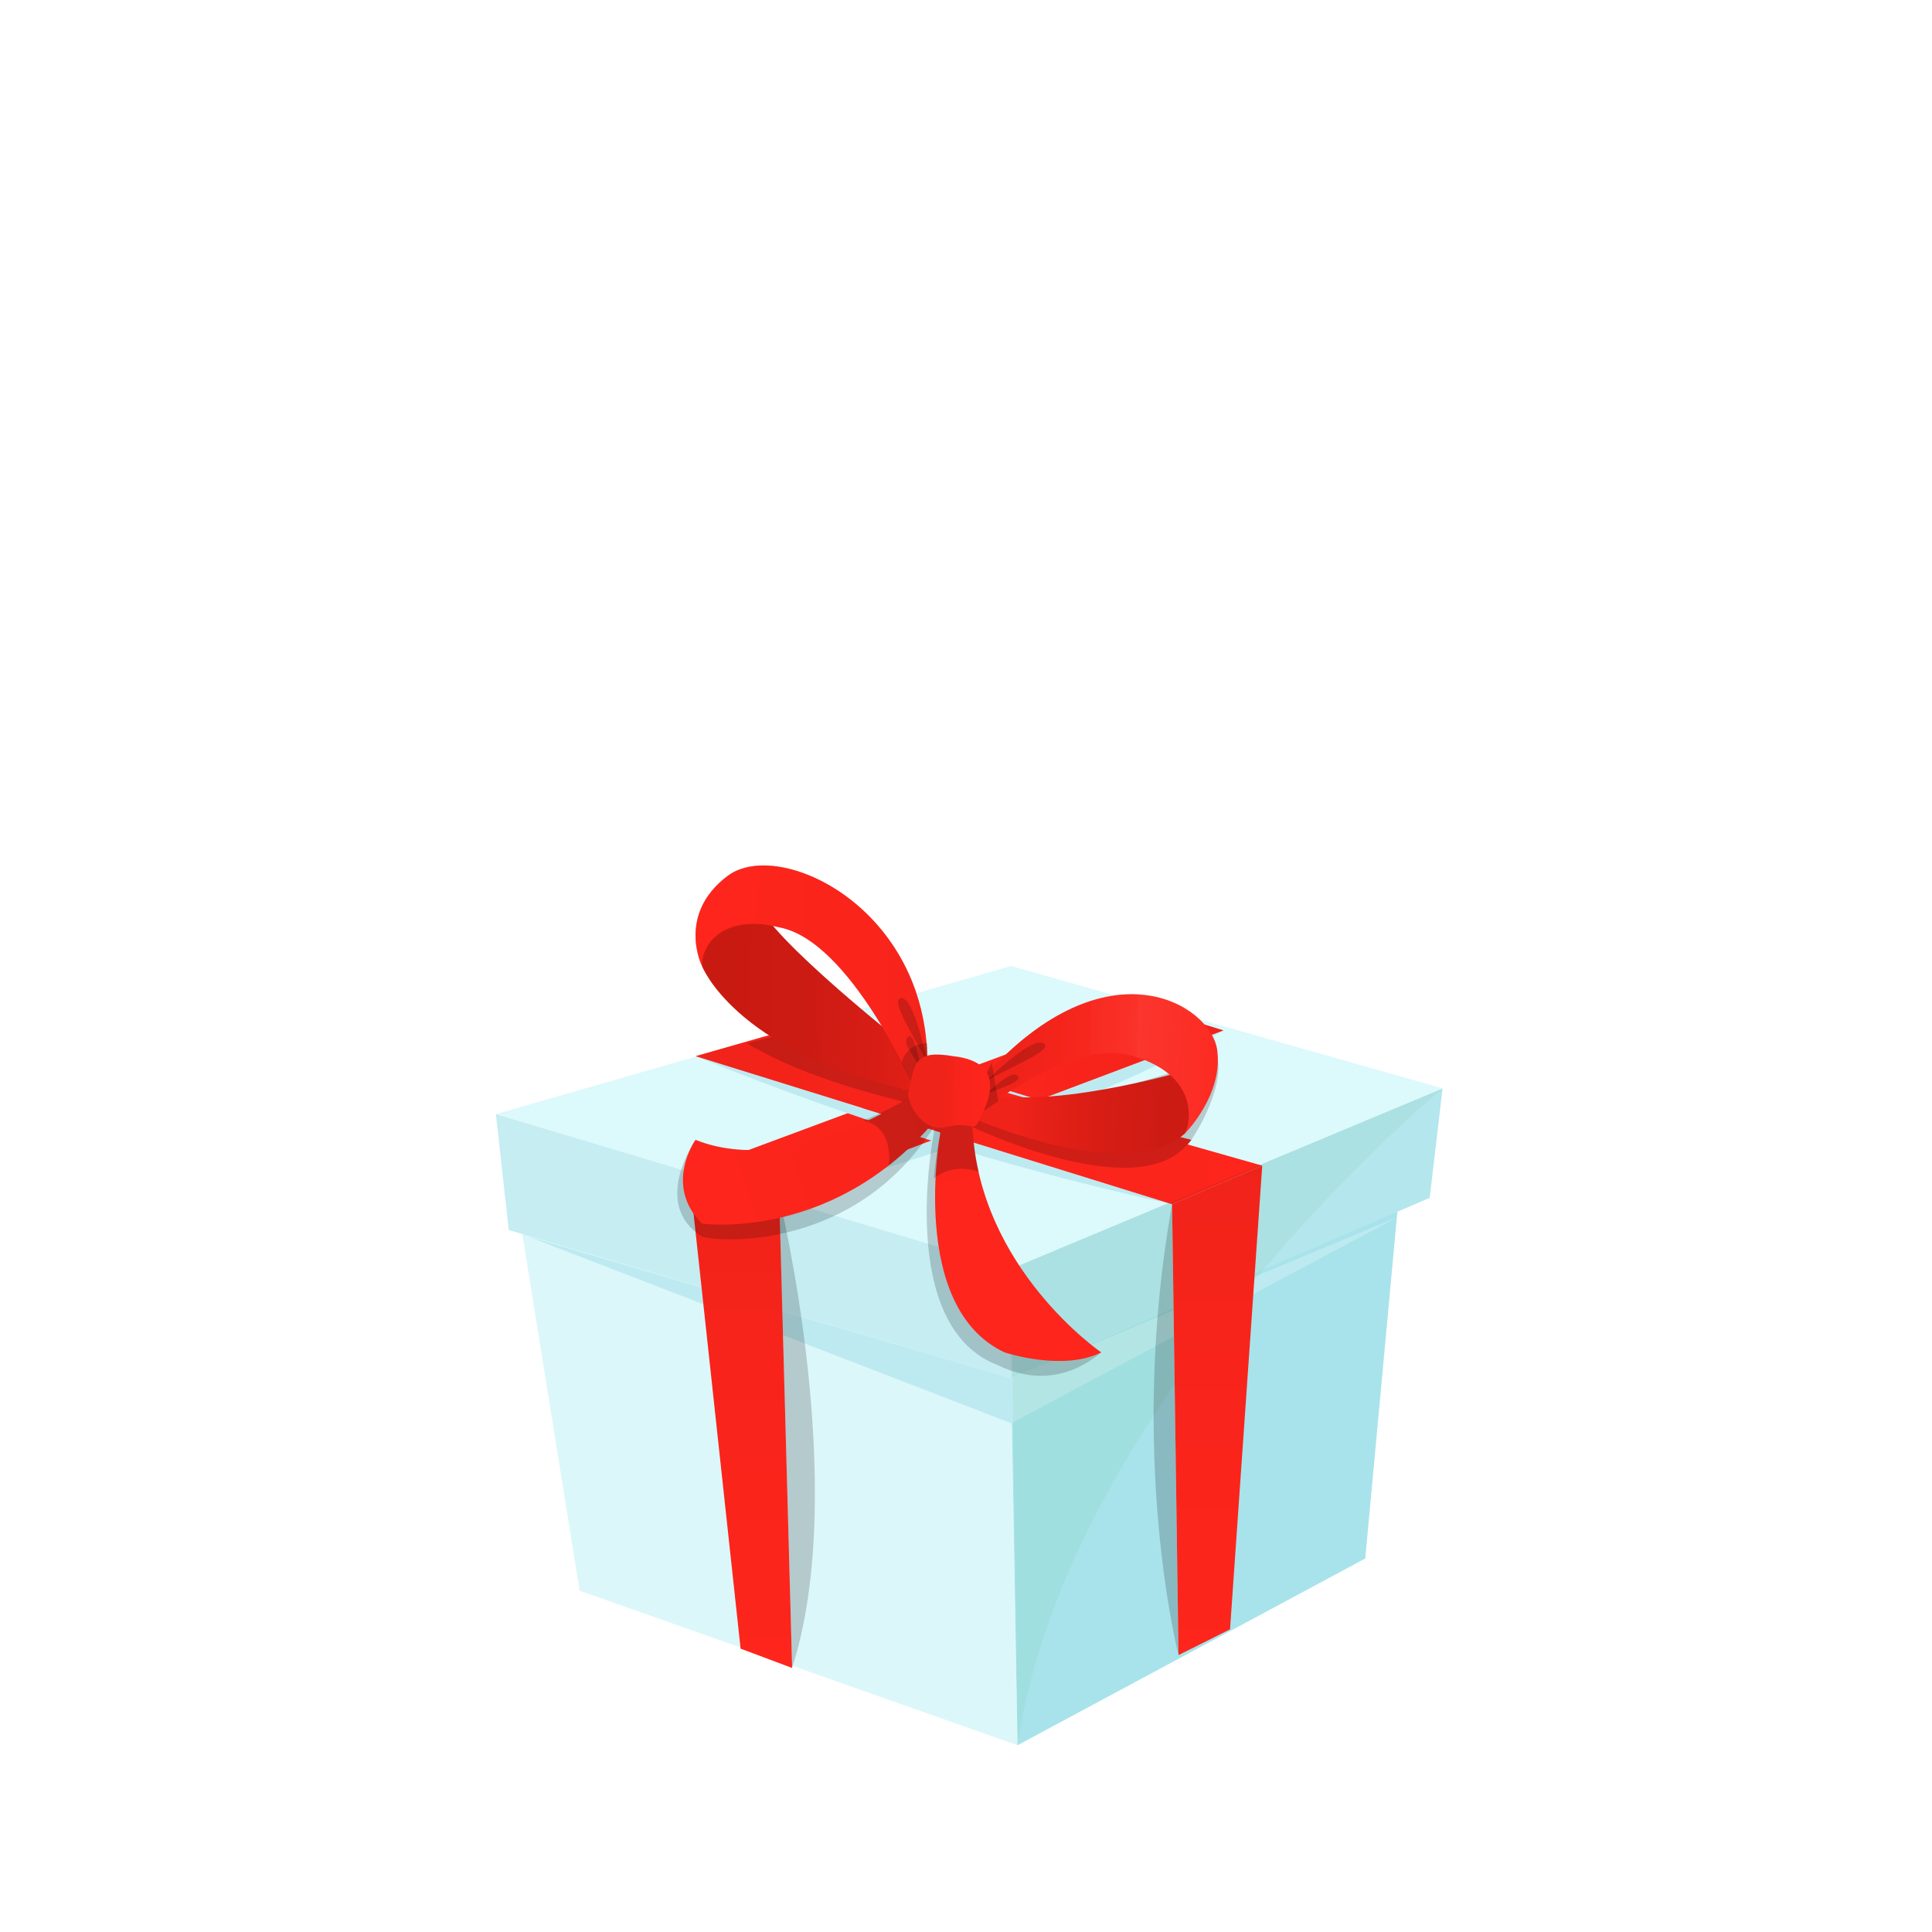
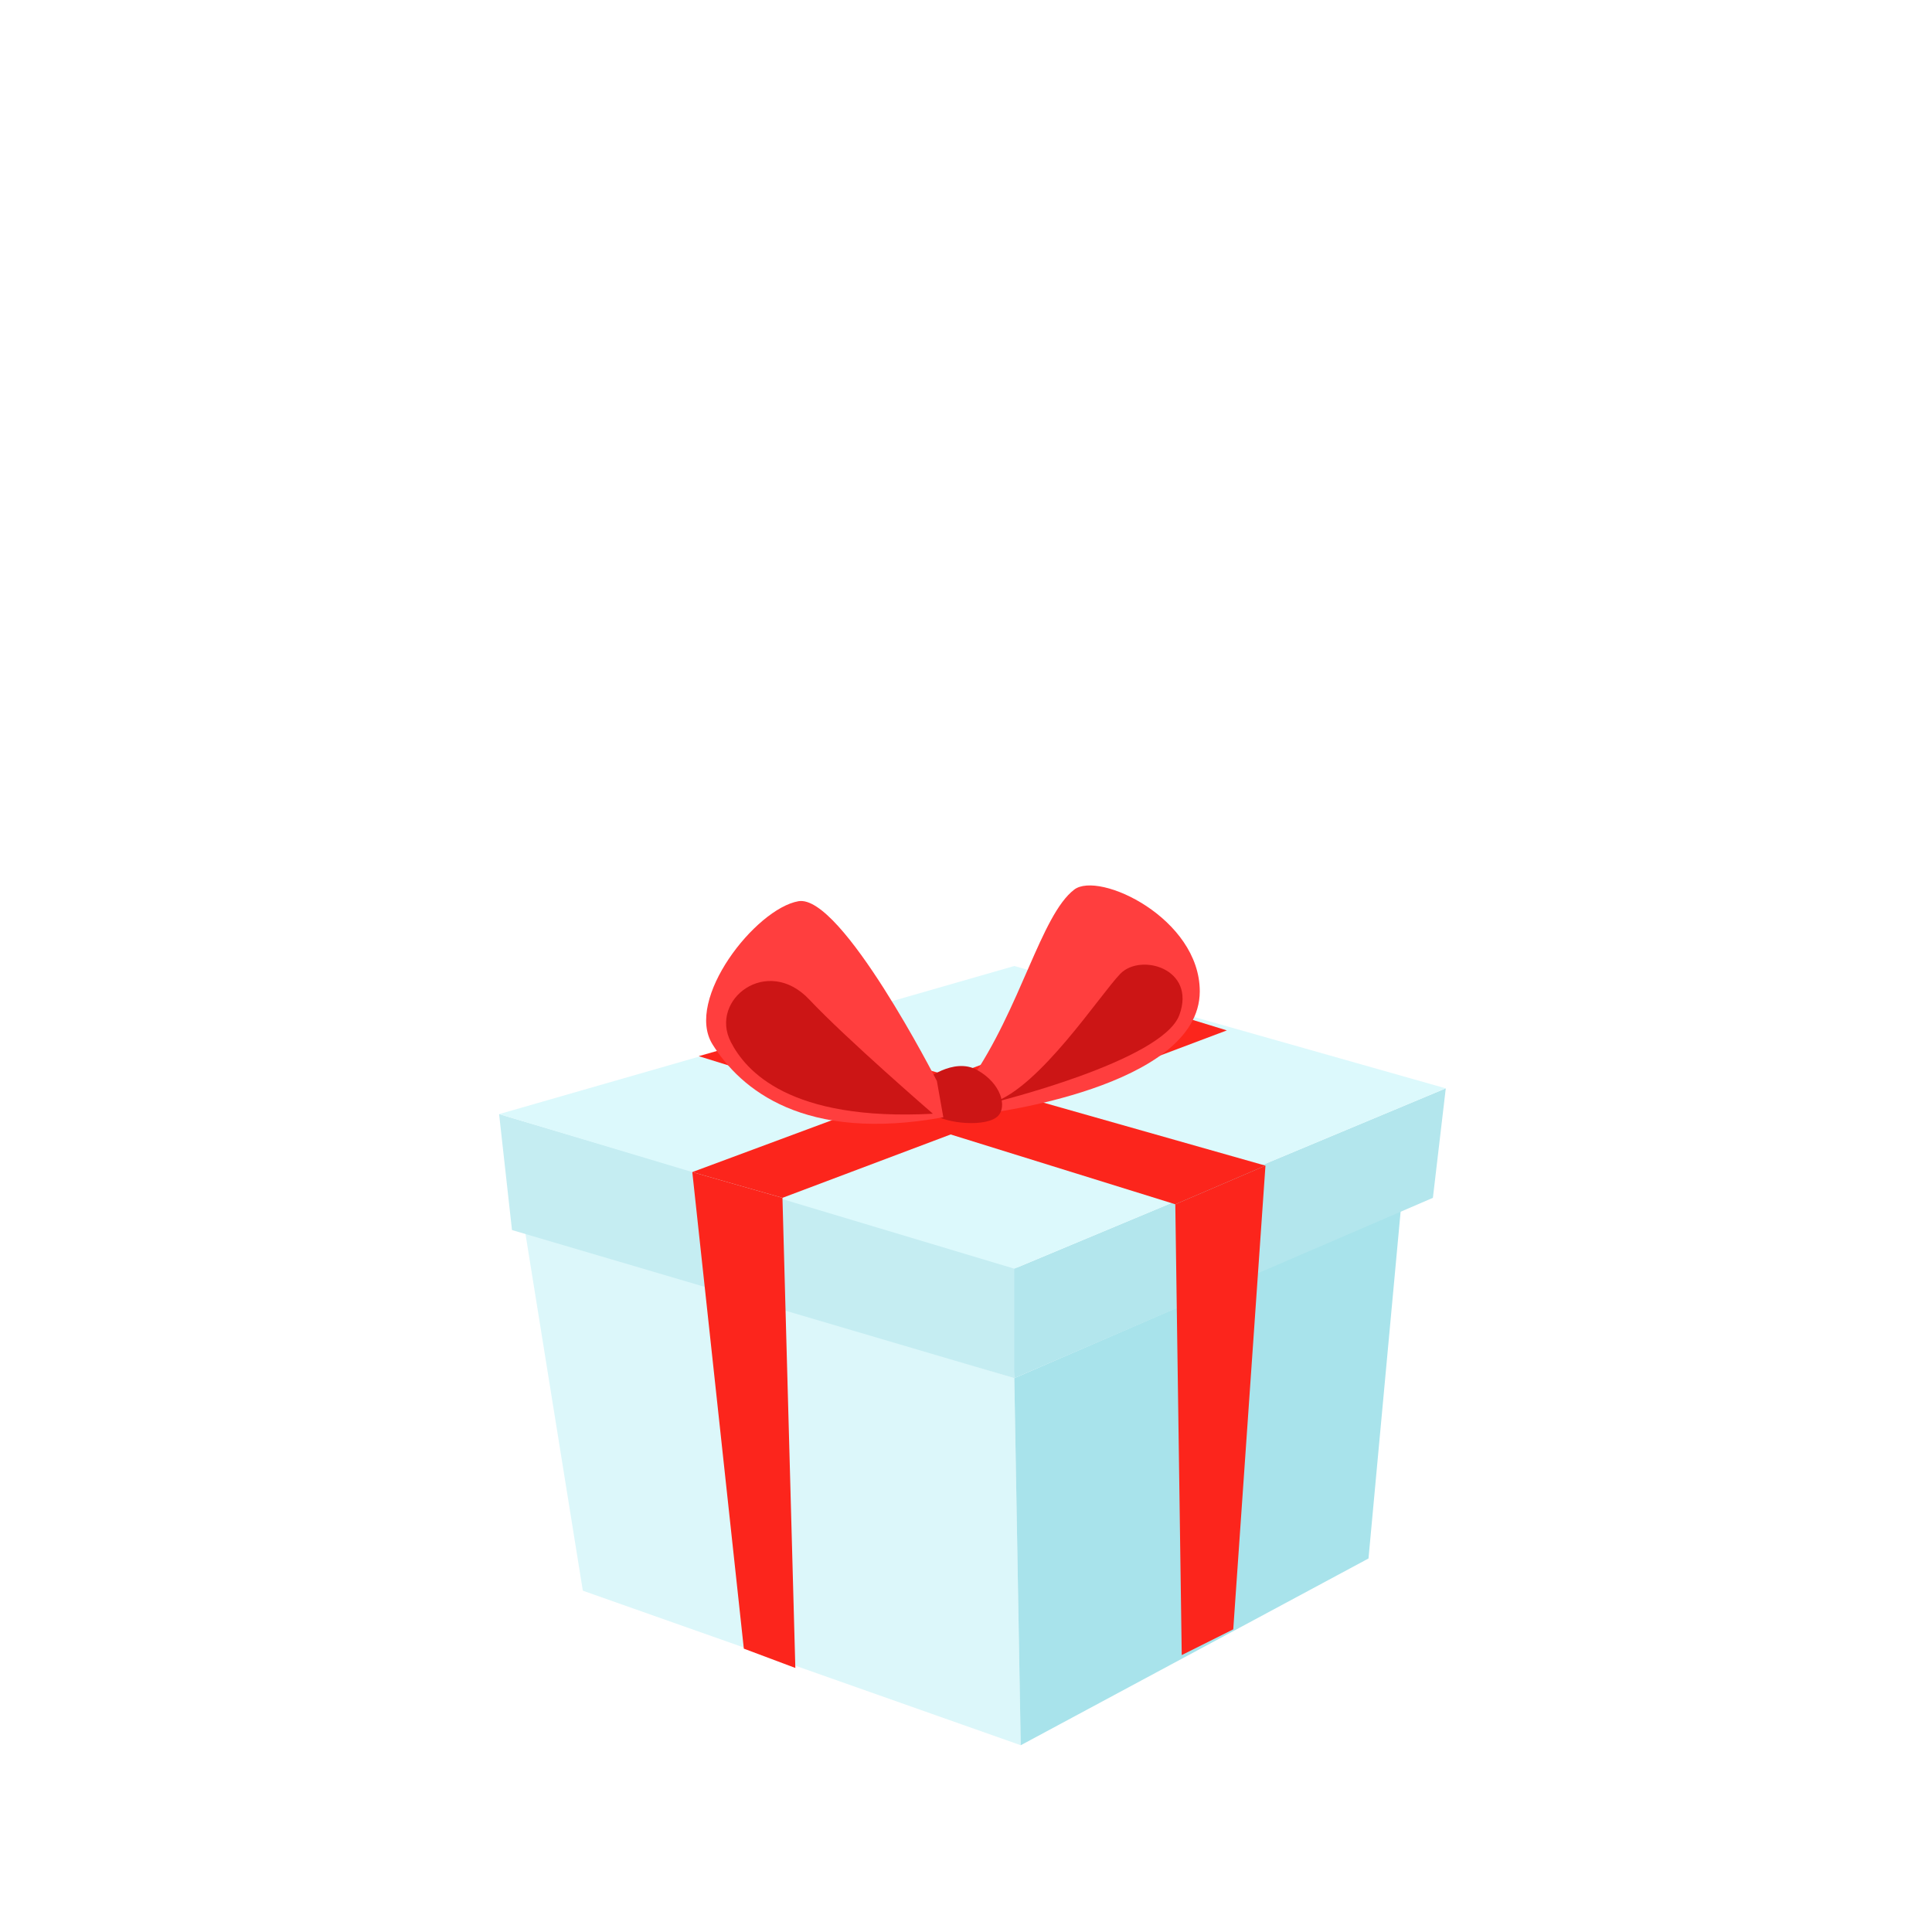
- <svg xmlns="http://www.w3.org/2000/svg" xmlns:xlink="http://www.w3.org/1999/xlink" viewBox="0 0 300 300">
-   <defs>
-     <linearGradient id="linear-gradient" x1="-129.3" x2="-129.3" y1="258.9" y2="182.3" gradientTransform="translate(245)" gradientUnits="userSpaceOnUse">
-       <stop offset="0" stop-color="#fd251c" />
-       <stop offset=".6" stop-color="#f8241b" />
-       <stop offset="1" stop-color="#f0231a" />
-     </linearGradient>
-     <linearGradient id="linear-gradient-2" x1="-137.2" x2="-54.2" y1="171.2" y2="171.2" gradientTransform="translate(245)" gradientUnits="userSpaceOnUse">
-       <stop offset="0" stop-color="#fd251c" />
-       <stop offset=".6" stop-color="#fb251c" />
-       <stop offset=".9" stop-color="#f3231a" />
-       <stop offset="1" stop-color="#f0231a" />
-     </linearGradient>
-     <linearGradient id="linear-gradient-3" x1="-136.5" x2="-48.4" y1="173.6" y2="173.6" gradientTransform="translate(245)" gradientUnits="userSpaceOnUse">
-       <stop offset="0" stop-color="#f0231a" />
-       <stop offset=".4" stop-color="#fa241b" />
-       <stop offset="1" stop-color="#fd251c" />
-     </linearGradient>
-     <linearGradient xlink:href="#linear-gradient" id="linear-gradient-4" x1="-55.8" x2="-55.8" y1="257.3" y2="180.7" />
-     <linearGradient id="linear-gradient-5" x1="-132.1" x2="-102" y1="137.8" y2="165.8" gradientTransform="translate(245)" gradientUnits="userSpaceOnUse">
-       <stop offset="0" />
-       <stop offset=".1" stop-color="#030202" />
-       <stop offset=".2" stop-color="#0d0909" />
-       <stop offset=".3" stop-color="#1e1414" />
-       <stop offset=".3" stop-color="#352423" />
-       <stop offset=".4" stop-color="#533937" />
-       <stop offset=".5" stop-color="#78524f" />
-       <stop offset=".5" stop-color="#9d6b68" />
-       <stop offset="1" />
-     </linearGradient>
-     <linearGradient id="linear-gradient-6" x1="-73.2" x2="-37.4" y1="226.3" y2="226.3" gradientTransform="rotate(2 2132 5568)" gradientUnits="userSpaceOnUse">
-       <stop offset="0" stop-color="#c91a12" />
-       <stop offset=".3" stop-color="#cc1b13" />
-       <stop offset=".6" stop-color="#d71d15" />
-       <stop offset=".9" stop-color="#e82118" />
-       <stop offset="1" stop-color="#f0231a" />
-     </linearGradient>
-     <linearGradient xlink:href="#linear-gradient-3" id="linear-gradient-7" x1="-136.6" x2="-48.4" y1="176.3" y2="176.3" />
-     <linearGradient id="linear-gradient-8" x1="-29.4" x2="4.2" y1="241.6" y2="241.6" gradientTransform="rotate(2 2132 5568)" gradientUnits="userSpaceOnUse">
-       <stop offset="0" stop-color="#f0231a" />
-       <stop offset=".1" stop-color="#e82118" />
-       <stop offset=".4" stop-color="#d71d15" />
-       <stop offset=".7" stop-color="#cc1b13" />
-       <stop offset="1" stop-color="#c91a12" />
-     </linearGradient>
-     <linearGradient id="linear-gradient-9" x1="-74.2" x2="-37.4" y1="222.7" y2="222.7" gradientTransform="rotate(2 2132 5568)" gradientUnits="userSpaceOnUse">
-       <stop offset="0" stop-color="#fd251c" />
-       <stop offset=".6" stop-color="#fa241b" />
-       <stop offset="1" stop-color="#f0231a" />
-     </linearGradient>
-     <linearGradient xlink:href="#linear-gradient-3" id="linear-gradient-10" x1="-165.9" x2="-159.9" y1="86.1" y2="123.3" gradientTransform="rotate(-2 2060 -7315)" />
-     <linearGradient xlink:href="#linear-gradient-3" id="linear-gradient-11" x1="-29.1" x2="7.2" y1="234.6" y2="234.6" gradientTransform="rotate(2 2132 5568)" />
-     <linearGradient xlink:href="#linear-gradient-5" id="linear-gradient-12" x1="-29.1" x2="7.2" y1="234.6" y2="234.6" gradientTransform="rotate(2 2132 5568)" />
-     <linearGradient xlink:href="#linear-gradient-3" id="linear-gradient-13" x1="-37" x2="-75" y1="243" y2="258.1" gradientTransform="rotate(2 2132 5568)" />
-     <linearGradient id="linear-gradient-14" x1="-40.6" x2="-27.9" y1="239.7" y2="239.7" gradientTransform="rotate(2 2132 5568)" gradientUnits="userSpaceOnUse">
-       <stop offset="0" stop-color="#f0231a" />
-       <stop offset=".2" stop-color="#f9241b" />
-       <stop offset=".5" stop-color="#fd251c" />
-       <stop offset=".7" stop-color="#fa241b" />
-       <stop offset=".9" stop-color="#f0231a" />
-     </linearGradient>
-     <style>
-       .cls-8{fill:#bdeaf0}.cls-12,.cls-16,.cls-8{mix-blend-mode:multiply}.cls-12{fill:#0000002e}.cls-16{fill:#ebada0}</style>
-   </defs>
-   <g style="isolation:isolate">
-     <g id="Слой_2" data-name="Слой 2">
-       <g id="Слой_30" data-name="Слой 30">
-         <g id="box_1">
-           <path fill="none" d="M0 0h300v300H0z" />
-           <path fill="#dcf7fa" d="m81 191 9 56 68 24-1-57-76-23z" />
-           <path fill="#a8e3eb" d="m158 271 54-29 5-54-60 26 1 57z" />
-           <path fill="#c5edf2" d="m158 197-1 17-78-23-2-18 81 24z" />
-           <path fill="#b3e6ed" d="M157 197v17l65-28 2-17-67 28z" />
-           <path fill="#dcf9fc" d="m77 173 80-23 67 19-67 28-80-24z" />
-           <path d="m82 192 75 22v7l-75-29zM157 214v7l60-32-60 25z" fill="#bdeaf0" />
-           <path fill="url(#linear-gradient)" d="m115 256-8-74 14 4 2 73-8-3z" />
-           <path d="M121 186s41-10 69-26Z" fill="#bdeaf0" />
-           <path fill="url(#linear-gradient-2)" d="m177 156-70 26 14 4 69-26-13-4z" />
-           <path d="m182 187-74-23a454 454 0 0 0 74 23Z" fill="#bdeaf0" />
-           <path fill="url(#linear-gradient-3)" d="m182 187-74-23 14-4 74 21-14 6z" />
-           <path d="M121 186s11 45 2 73ZM182 187l1 70s-8-31-1-70Z" fill="#0000002e" />
-           <path fill="#f3faf3" d="M224 169s-58 48-66 102l-1-74Z" style="mix-blend-mode:multiply" />
-           <path fill="url(#linear-gradient-4)" d="m183 257-1-70 14-6-5 72-8 4z" />
-           <path fill="url(#linear-gradient-5)" d="M142 169s-10-23-21-25c-8-2-12 2-12 6 0 0-4-8 4-14s31 5 31 29Z" opacity=".2" style="mix-blend-mode:screen" />
-           <path d="M145 176s-6 30 10 36c4 2 10 3 16-2 0 0-20-11-21-34 0 0-5-7-5 0Z" fill="#0000002e" />
-           <path d="M109 192c3 1 24 2 36-17l-3-4s-19 12-34 6c0 0-7 10 1 15Z" fill="#0000002e" />
-           <path d="m147 167 14 4h1l-13-4Z" fill="#bdeaf0" />
-           <path d="M140 171c-12-3-19-6-24-9l16-4 12 9c-3 5-4 4-4 4Z" fill="#0000002e" />
-           <path fill="url(#linear-gradient-6)" d="M109 150s5 13 31 19c0 0 1 2 4-4 0 0-22-17-26-24 0 0-10 1-9 9Z" />
-           <path d="M189 164c1 4-2 10-4 13l-23-6c12-1 27-7 27-7Z" fill="#0000002e" />
-           <path fill="url(#linear-gradient-7)" d="M183 179c-9 7-32-4-32-4-1-5 3-4 3-4a33 33 0 0 0 8 0l23 6a10 10 0 0 1-2 2Z" />
-           <path d="M183 179c-9 7-32-4-32-4-1-5 3-4 3-4a33 33 0 0 0 8 0l23 6a10 10 0 0 1-2 2Z" fill="#0000002e" />
-           <path fill="url(#linear-gradient-8)" d="M152 174s23 10 32 2c0 0 4-7 1-10 0 0-20 6-31 4 0 0-2 0-2 4Z" />
-           <path fill="url(#linear-gradient-9)" d="M142 169s-10-23-21-25c-8-2-12 2-12 6 0 0-4-8 4-14s31 5 31 29Z" />
-           <path fill="url(#linear-gradient-10)" d="M146 176s-5 27 10 34c0 0 9 3 15 0 0 0-19-13-20-35 0 0-6-6-5 1Z" />
-           <path fill="url(#linear-gradient-11)" d="M152 173s14-12 24-9 9 10 8 12c0 0 6-6 5-13s-17-17-36 4Z" />
-           <path d="m153 167-1 6 3-2-1-6-1 2Z" fill="#0000002e" />
-           <path fill="url(#linear-gradient-12)" d="M152 173s14-12 24-9 9 10 8 12c0 0 6-6 5-13s-17-17-36 4Z" opacity=".2" style="mix-blend-mode:screen" />
-           <path d="M152 182a43 43 0 0 1-1-7s-6-6-5 1a60 60 0 0 0-1 7 7 7 0 0 1 7-1Z" fill="#0000002e" />
-           <path fill="url(#linear-gradient-13)" d="M109 190s21 3 37-17l-4-3s-19 13-34 7c0 0-5 7 1 13Z" />
-           <path d="M153 168s7-7 9-6-6 4-9 6ZM153 170s4-4 5-3-3 2-5 3ZM144 165s-2-10-4-10 2 6 4 10Z" fill="#0000002e" />
-           <path d="M143 166s-1-6-2-5 1 3 2 5ZM146 173l-4-3a57 57 0 0 1-8 4c5 1 4 7 4 7a48 48 0 0 0 8-8Z" fill="#0000002e" />
-           <path d="m142 169 2-4v-3a4 4 0 0 0-4 3l2 4Z" fill="#0000002e" />
-           <path fill="url(#linear-gradient-14)" d="M141 170c0 1 2 6 6 5s4 1 5-1 5-9-4-10c-6-1-6 1-7 6Z" />
-         </g>
-       </g>
-     </g>
-   </g>
+ <svg xmlns="http://www.w3.org/2000/svg" viewBox="0 0 300 300">
+   <path d="M81.5,191l9,56,68,24-1-57Z" fill="#dcf7fa" />
+   <path d="M158.5,271l54-29,5-54-60,26Z" fill="#a8e3eb" />
+   <path d="M158.5,197l-1,17-78-23-2-18Z" fill="#c5edf2" />
+   <path d="M157.5,197v17l65-28,2-17Z" fill="#b3e6ed" />
+   <path d="M77.5,173l80-23,67,19-67,28Z" fill="#dcf9fc" />
+   <path d="M115.5,256l-8-74,14,4,2,73Z" fill="#fc251c" />
+   <path d="M177.5,156l-70,26,14,4,69-26Z" fill="#fc251c" />
+   <path d="M182.5,187l-74-23,14-4,74,21Z" fill="#fc251c" />
+   <path d="M183.5,257l-1-70,14-6-5,72Z" fill="#fc251c" />
+   <path d="M150.63,167.86l2.21,5.08s33.44-4,33.46-19c0-11.33-15.64-18.75-19.5-15.8C161.63,142.11,158.49,156.58,150.63,167.86Z" fill="#ff3e3e" />
+   <path d="M154.13,171.23s26.35-6.42,29-13.62-6-9.66-9.16-6.41S161.46,168.86,154.13,171.23Z" fill="#cc1515" />
+   <path d="M143.47,167.86s4.57-3.8,8.3-1.69,4.58,5.66,3.24,7.08c-1.74,1.84-8.15,1.26-10.15-.31C143.83,172.13,143.47,167.86,143.47,167.86Z" fill="#cc1515" />
+   <path d="M146.48,173.49l-1-5.63s-14.84-29.09-21.5-27.92-17.7,15.25-13.34,22.23S124.85,177.43,146.48,173.49Z" fill="#ff3e3e" />
+   <path d="M144.86,172.94s-13.46-11.64-19.19-17.73c-6.54-6.94-15.55,0-12.2,6.56C115.78,166.29,122.59,174.13,144.86,172.94Z" fill="#cc1515" />
+   <rect width="300" height="300" fill="none" />
</svg>
